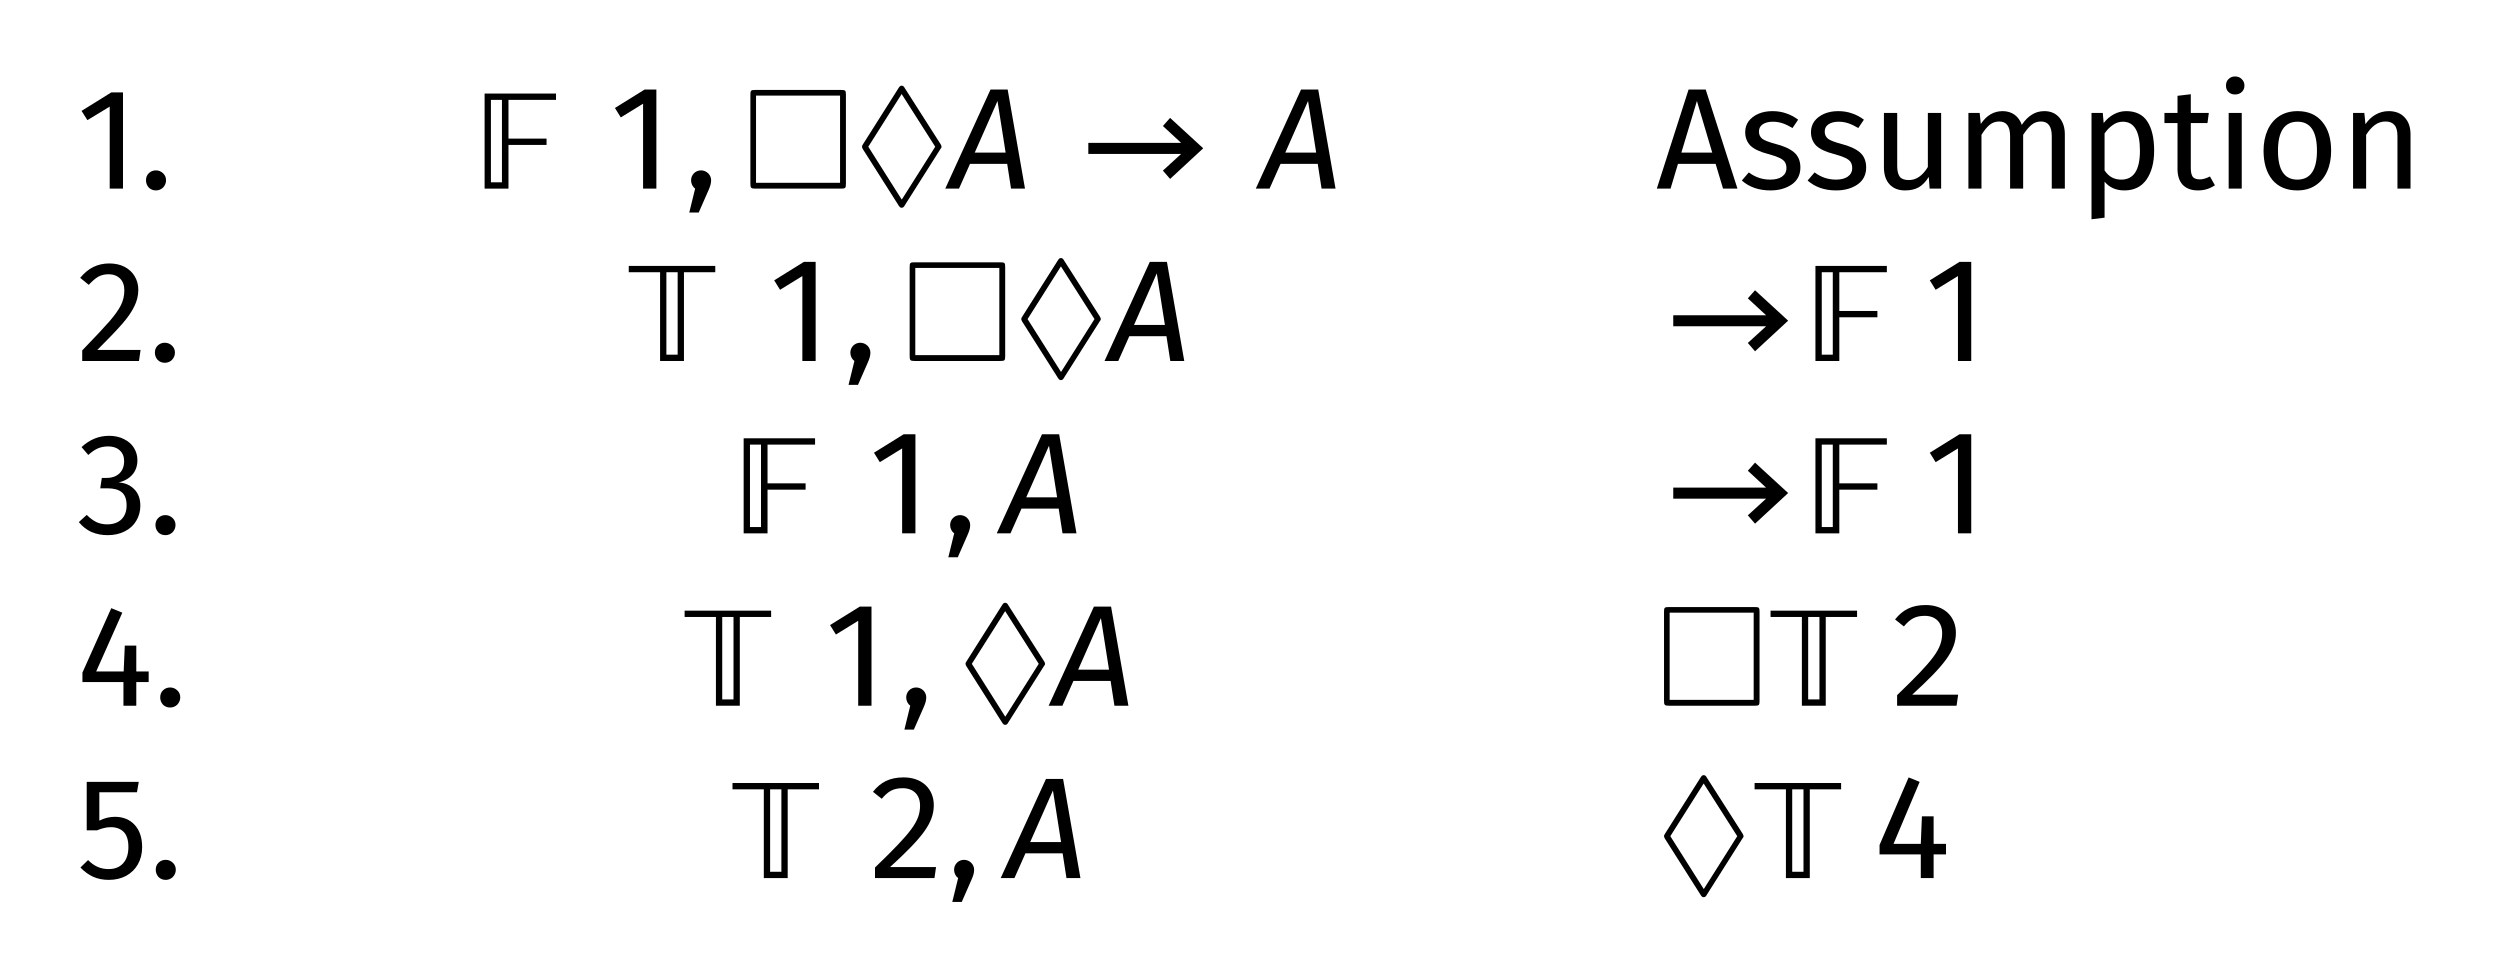
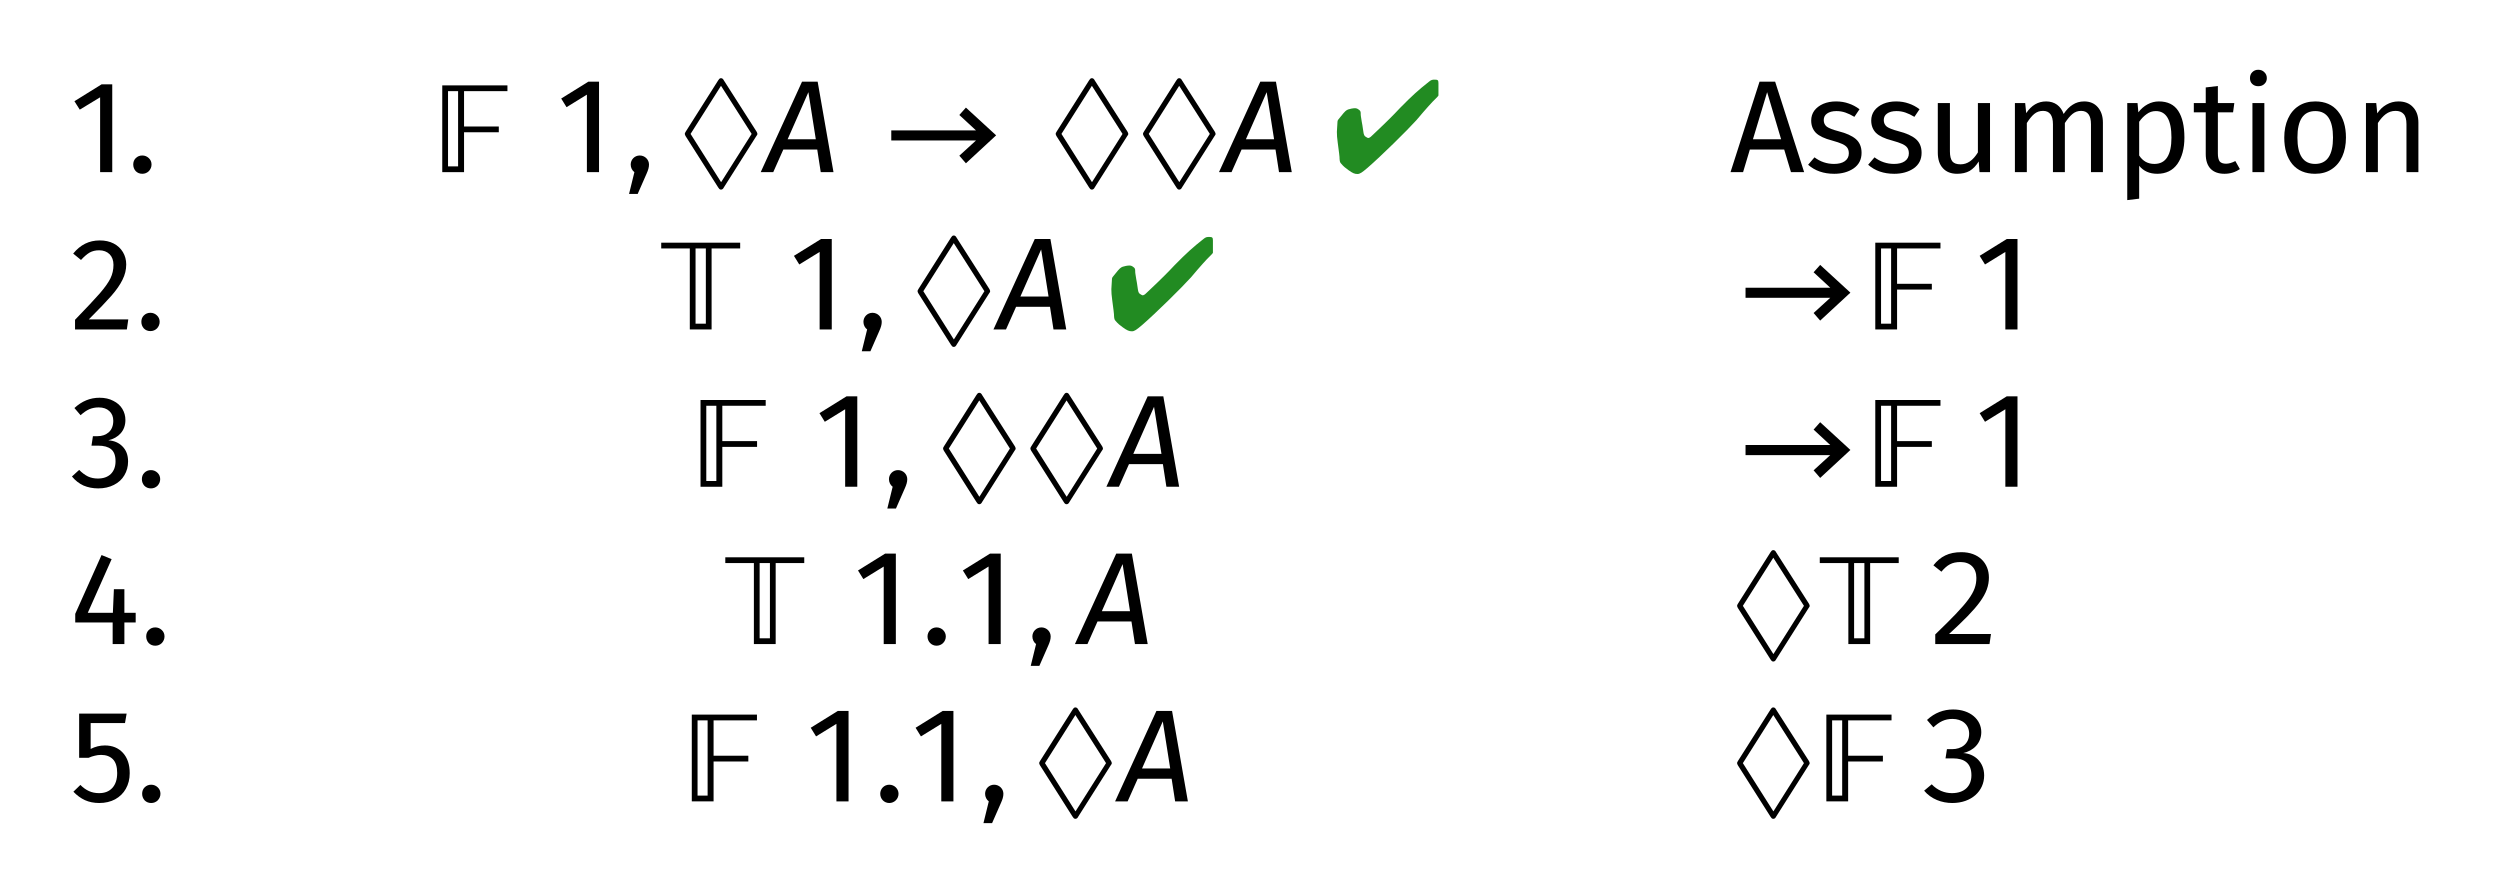
- <svg xmlns="http://www.w3.org/2000/svg" xmlns:xlink="http://www.w3.org/1999/xlink" viewBox="0 0 173.4 67.87">
+ <svg xmlns="http://www.w3.org/2000/svg" xmlns:xlink="http://www.w3.org/1999/xlink" viewBox="0 0 190 67.87">
  <defs>
    <g>
      <g id="glyph-0-0">
        <path d="M 3.219 -6.672 L 3.219 0 L 2.297 0 L 2.297 -5.688 L 0.75 -4.75 L 0.344 -5.391 L 2.406 -6.672 Z M 3.219 -6.672 " />
      </g>
      <g id="glyph-0-1">
        <path d="M 1.188 -1.266 C 1.383 -1.266 1.551 -1.195 1.688 -1.062 C 1.82 -0.938 1.891 -0.773 1.891 -0.578 C 1.891 -0.391 1.82 -0.223 1.688 -0.078 C 1.551 0.055 1.383 0.125 1.188 0.125 C 0.988 0.125 0.82 0.055 0.688 -0.078 C 0.562 -0.223 0.5 -0.391 0.5 -0.578 C 0.5 -0.773 0.562 -0.938 0.688 -1.062 C 0.82 -1.195 0.988 -1.266 1.188 -1.266 Z M 1.188 -1.266 " />
      </g>
      <g id="glyph-0-2">
        <path d="M 2.266 -6.766 C 2.672 -6.766 3.023 -6.688 3.328 -6.531 C 3.629 -6.375 3.863 -6.156 4.031 -5.875 C 4.195 -5.602 4.281 -5.289 4.281 -4.938 C 4.281 -4.539 4.188 -4.156 4 -3.781 C 3.82 -3.406 3.539 -3 3.156 -2.562 C 2.781 -2.133 2.207 -1.535 1.438 -0.766 L 4.438 -0.766 L 4.328 0 L 0.391 0 L 0.391 -0.734 C 1.273 -1.648 1.906 -2.32 2.281 -2.75 C 2.656 -3.188 2.922 -3.562 3.078 -3.875 C 3.234 -4.195 3.312 -4.539 3.312 -4.906 C 3.312 -5.25 3.211 -5.52 3.016 -5.719 C 2.816 -5.914 2.551 -6.016 2.219 -6.016 C 1.945 -6.016 1.707 -5.957 1.5 -5.844 C 1.301 -5.727 1.082 -5.539 0.844 -5.281 L 0.25 -5.766 C 0.52 -6.098 0.82 -6.348 1.156 -6.516 C 1.488 -6.68 1.859 -6.766 2.266 -6.766 Z M 2.266 -6.766 " />
      </g>
      <g id="glyph-0-3">
        <path d="M 2.25 -6.766 C 2.656 -6.766 3.004 -6.688 3.297 -6.531 C 3.598 -6.383 3.828 -6.18 3.984 -5.922 C 4.141 -5.66 4.219 -5.379 4.219 -5.078 C 4.219 -4.672 4.098 -4.332 3.859 -4.062 C 3.629 -3.801 3.316 -3.625 2.922 -3.531 C 3.367 -3.5 3.727 -3.344 4 -3.062 C 4.281 -2.781 4.422 -2.398 4.422 -1.922 C 4.422 -1.535 4.328 -1.188 4.141 -0.875 C 3.961 -0.562 3.695 -0.316 3.344 -0.141 C 3 0.035 2.602 0.125 2.156 0.125 C 1.75 0.125 1.375 0.051 1.031 -0.094 C 0.695 -0.25 0.406 -0.477 0.156 -0.781 L 0.703 -1.281 C 0.922 -1.062 1.145 -0.895 1.375 -0.781 C 1.602 -0.676 1.852 -0.625 2.125 -0.625 C 2.539 -0.625 2.867 -0.738 3.109 -0.969 C 3.348 -1.207 3.469 -1.531 3.469 -1.938 C 3.469 -2.375 3.352 -2.68 3.125 -2.859 C 2.906 -3.035 2.578 -3.125 2.141 -3.125 L 1.641 -3.125 L 1.75 -3.844 L 2.094 -3.844 C 2.438 -3.844 2.723 -3.941 2.953 -4.141 C 3.18 -4.348 3.297 -4.641 3.297 -5.016 C 3.297 -5.328 3.195 -5.57 3 -5.75 C 2.801 -5.938 2.531 -6.031 2.188 -6.031 C 1.926 -6.031 1.688 -5.984 1.469 -5.891 C 1.258 -5.797 1.039 -5.645 0.812 -5.438 L 0.344 -5.984 C 0.906 -6.504 1.539 -6.766 2.25 -6.766 Z M 2.25 -6.766 " />
      </g>
      <g id="glyph-0-4">
        <path d="M 5 -2.375 L 5 -1.641 L 4.141 -1.641 L 4.141 0 L 3.25 0 L 3.25 -1.641 L 0.406 -1.641 L 0.406 -2.297 L 2.406 -6.766 L 3.172 -6.453 L 1.359 -2.375 L 3.266 -2.375 L 3.344 -4.172 L 4.141 -4.172 L 4.141 -2.375 Z M 5 -2.375 " />
      </g>
      <g id="glyph-0-5">
        <path d="M 4.188 -5.953 L 1.578 -5.953 L 1.578 -3.984 C 1.922 -4.16 2.281 -4.25 2.656 -4.25 C 3.227 -4.25 3.688 -4.062 4.031 -3.688 C 4.375 -3.312 4.547 -2.797 4.547 -2.141 C 4.547 -1.691 4.445 -1.297 4.25 -0.953 C 4.062 -0.617 3.789 -0.352 3.438 -0.156 C 3.094 0.027 2.691 0.125 2.234 0.125 C 1.828 0.125 1.461 0.051 1.141 -0.094 C 0.828 -0.238 0.535 -0.453 0.266 -0.734 L 0.797 -1.25 C 1.004 -1.039 1.223 -0.883 1.453 -0.781 C 1.68 -0.676 1.938 -0.625 2.219 -0.625 C 2.645 -0.625 2.977 -0.754 3.219 -1.016 C 3.469 -1.285 3.594 -1.664 3.594 -2.156 C 3.594 -2.633 3.484 -2.984 3.266 -3.203 C 3.047 -3.422 2.75 -3.531 2.375 -3.531 C 2.195 -3.531 2.035 -3.508 1.891 -3.469 C 1.742 -3.438 1.586 -3.383 1.422 -3.312 L 0.703 -3.312 L 0.703 -6.672 L 4.312 -6.672 Z M 4.188 -5.953 " />
      </g>
      <g id="glyph-0-6">
        <path d="M 4.656 0 L 4.141 -1.719 L 1.531 -1.719 L 1.016 0 L 0.062 0 L 2.266 -6.875 L 3.453 -6.875 L 5.656 0 Z M 1.766 -2.5 L 3.906 -2.5 L 2.844 -6.078 Z M 1.766 -2.5 " />
      </g>
      <g id="glyph-0-7">
        <path d="M 2.375 -5.375 C 2.727 -5.375 3.047 -5.32 3.328 -5.219 C 3.617 -5.125 3.895 -4.977 4.156 -4.781 L 3.766 -4.203 C 3.523 -4.348 3.297 -4.457 3.078 -4.531 C 2.867 -4.602 2.645 -4.641 2.406 -4.641 C 2.102 -4.641 1.863 -4.578 1.688 -4.453 C 1.52 -4.336 1.438 -4.172 1.438 -3.953 C 1.438 -3.742 1.516 -3.578 1.672 -3.453 C 1.836 -3.336 2.133 -3.223 2.562 -3.109 C 3.145 -2.961 3.582 -2.766 3.875 -2.516 C 4.164 -2.266 4.312 -1.914 4.312 -1.469 C 4.312 -0.957 4.109 -0.562 3.703 -0.281 C 3.297 -0.008 2.805 0.125 2.234 0.125 C 1.43 0.125 0.77 -0.102 0.25 -0.562 L 0.734 -1.125 C 1.18 -0.789 1.676 -0.625 2.219 -0.625 C 2.562 -0.625 2.832 -0.691 3.031 -0.828 C 3.238 -0.973 3.344 -1.172 3.344 -1.422 C 3.344 -1.598 3.305 -1.738 3.234 -1.844 C 3.16 -1.957 3.031 -2.055 2.844 -2.141 C 2.664 -2.223 2.406 -2.312 2.062 -2.406 C 1.5 -2.551 1.094 -2.742 0.844 -2.984 C 0.602 -3.234 0.484 -3.547 0.484 -3.922 C 0.484 -4.203 0.562 -4.453 0.719 -4.672 C 0.883 -4.891 1.109 -5.062 1.391 -5.188 C 1.68 -5.312 2.008 -5.375 2.375 -5.375 Z M 2.375 -5.375 " />
      </g>
      <g id="glyph-0-8">
        <path d="M 4.859 0 L 4.062 0 L 4 -0.812 C 3.801 -0.488 3.57 -0.25 3.312 -0.094 C 3.051 0.051 2.734 0.125 2.359 0.125 C 1.898 0.125 1.539 -0.016 1.281 -0.297 C 1.02 -0.578 0.891 -0.973 0.891 -1.484 L 0.891 -5.25 L 1.812 -5.25 L 1.812 -1.578 C 1.812 -1.223 1.875 -0.969 2 -0.812 C 2.125 -0.664 2.332 -0.594 2.625 -0.594 C 3.133 -0.594 3.57 -0.895 3.938 -1.5 L 3.938 -5.25 L 4.859 -5.25 Z M 4.859 0 " />
      </g>
      <g id="glyph-0-9">
        <path d="M 6.219 -5.375 C 6.656 -5.375 7 -5.227 7.25 -4.938 C 7.508 -4.645 7.641 -4.254 7.641 -3.766 L 7.641 0 L 6.734 0 L 6.734 -3.641 C 6.734 -4.316 6.484 -4.656 5.984 -4.656 C 5.734 -4.656 5.516 -4.578 5.328 -4.422 C 5.148 -4.273 4.957 -4.047 4.75 -3.734 L 4.75 0 L 3.844 0 L 3.844 -3.641 C 3.844 -4.316 3.594 -4.656 3.094 -4.656 C 2.832 -4.656 2.609 -4.578 2.422 -4.422 C 2.242 -4.273 2.055 -4.047 1.859 -3.734 L 1.859 0 L 0.953 0 L 0.953 -5.25 L 1.734 -5.25 L 1.812 -4.484 C 2.207 -5.078 2.711 -5.375 3.328 -5.375 C 3.648 -5.375 3.926 -5.289 4.156 -5.125 C 4.383 -4.957 4.551 -4.723 4.656 -4.422 C 4.863 -4.734 5.094 -4.969 5.344 -5.125 C 5.594 -5.289 5.883 -5.375 6.219 -5.375 Z M 6.219 -5.375 " />
      </g>
      <g id="glyph-0-10">
        <path d="M 3.359 -5.375 C 4.023 -5.375 4.516 -5.133 4.828 -4.656 C 5.141 -4.176 5.297 -3.5 5.297 -2.625 C 5.297 -1.801 5.117 -1.133 4.766 -0.625 C 4.41 -0.125 3.898 0.125 3.234 0.125 C 2.648 0.125 2.191 -0.078 1.859 -0.484 L 1.859 2.016 L 0.953 2.125 L 0.953 -5.25 L 1.734 -5.25 L 1.797 -4.547 C 1.992 -4.805 2.227 -5.008 2.5 -5.156 C 2.77 -5.301 3.055 -5.375 3.359 -5.375 Z M 3.016 -0.625 C 3.879 -0.625 4.312 -1.289 4.312 -2.625 C 4.312 -3.969 3.914 -4.641 3.125 -4.641 C 2.863 -4.641 2.629 -4.562 2.422 -4.406 C 2.211 -4.258 2.023 -4.066 1.859 -3.828 L 1.859 -1.266 C 1.992 -1.055 2.16 -0.895 2.359 -0.781 C 2.555 -0.676 2.773 -0.625 3.016 -0.625 Z M 3.016 -0.625 " />
      </g>
      <g id="glyph-0-11">
        <path d="M 3.594 -0.234 C 3.25 0.004 2.859 0.125 2.422 0.125 C 1.973 0.125 1.625 0 1.375 -0.25 C 1.125 -0.508 1 -0.883 1 -1.375 L 1 -4.547 L 0.094 -4.547 L 0.094 -5.25 L 1 -5.25 L 1 -6.438 L 1.922 -6.547 L 1.922 -5.25 L 3.172 -5.25 L 3.078 -4.547 L 1.922 -4.547 L 1.922 -1.422 C 1.922 -1.141 1.969 -0.938 2.062 -0.812 C 2.164 -0.695 2.328 -0.641 2.547 -0.641 C 2.754 -0.641 2.988 -0.707 3.25 -0.844 Z M 3.594 -0.234 " />
      </g>
      <g id="glyph-0-12">
        <path d="M 1.859 -5.25 L 1.859 0 L 0.953 0 L 0.953 -5.25 Z M 1.391 -7.781 C 1.586 -7.781 1.742 -7.719 1.859 -7.594 C 1.984 -7.477 2.047 -7.328 2.047 -7.141 C 2.047 -6.961 1.984 -6.816 1.859 -6.703 C 1.742 -6.586 1.586 -6.531 1.391 -6.531 C 1.211 -6.531 1.062 -6.586 0.938 -6.703 C 0.82 -6.816 0.766 -6.961 0.766 -7.141 C 0.766 -7.328 0.82 -7.477 0.938 -7.594 C 1.062 -7.719 1.211 -7.781 1.391 -7.781 Z M 1.391 -7.781 " />
      </g>
      <g id="glyph-0-13">
        <path d="M 2.922 -5.375 C 3.66 -5.375 4.234 -5.125 4.641 -4.625 C 5.047 -4.133 5.25 -3.469 5.25 -2.625 C 5.25 -2.082 5.156 -1.602 4.969 -1.188 C 4.781 -0.77 4.508 -0.445 4.156 -0.219 C 3.812 0.008 3.395 0.125 2.906 0.125 C 2.164 0.125 1.586 -0.117 1.172 -0.609 C 0.766 -1.109 0.562 -1.781 0.562 -2.625 C 0.562 -3.164 0.656 -3.645 0.844 -4.062 C 1.031 -4.477 1.301 -4.801 1.656 -5.031 C 2.008 -5.258 2.43 -5.375 2.922 -5.375 Z M 2.922 -4.641 C 2.016 -4.641 1.562 -3.969 1.562 -2.625 C 1.562 -1.289 2.008 -0.625 2.906 -0.625 C 3.812 -0.625 4.266 -1.289 4.266 -2.625 C 4.266 -3.969 3.816 -4.641 2.922 -4.641 Z M 2.922 -4.641 " />
      </g>
      <g id="glyph-0-14">
        <path d="M 3.422 -5.375 C 3.898 -5.375 4.27 -5.227 4.531 -4.938 C 4.801 -4.656 4.938 -4.266 4.938 -3.766 L 4.938 0 L 4.031 0 L 4.031 -3.641 C 4.031 -4.016 3.957 -4.273 3.812 -4.422 C 3.676 -4.578 3.473 -4.656 3.203 -4.656 C 2.922 -4.656 2.672 -4.57 2.453 -4.406 C 2.242 -4.25 2.047 -4.023 1.859 -3.734 L 1.859 0 L 0.953 0 L 0.953 -5.25 L 1.734 -5.25 L 1.812 -4.469 C 2 -4.75 2.227 -4.969 2.5 -5.125 C 2.781 -5.289 3.086 -5.375 3.422 -5.375 Z M 3.422 -5.375 " />
      </g>
      <g id="glyph-1-0">
        <path d="M 5.656 -6.156 L 5.656 -6.594 L 0.703 -6.594 L 0.703 0 L 2.359 0 L 2.359 -3.031 L 5 -3.031 L 5 -3.469 L 2.359 -3.469 L 2.359 -6.156 Z M 1.906 -0.438 L 1.141 -0.438 L 1.141 -6.156 L 1.906 -6.156 Z M 1.906 -0.438 " />
      </g>
      <g id="glyph-1-1">
        <path d="M 6.203 -6.156 L 6.203 -6.594 L 0.203 -6.594 L 0.203 -6.156 L 2.375 -6.156 L 2.375 0 L 4.031 0 L 4.031 -6.156 Z M 3.594 -0.438 L 2.812 -0.438 L 2.812 -6.156 L 3.594 -6.156 Z M 3.594 -0.438 " />
      </g>
      <g id="glyph-2-0">
        <path d="M 2.75 0 L 3.672 0 L 3.672 -6.875 L 2.859 -6.875 L 0.797 -5.594 L 1.203 -4.938 L 2.75 -5.891 Z M 2.75 0 " />
      </g>
      <g id="glyph-2-1">
        <path d="M 1.188 -1.266 C 0.797 -1.266 0.5 -0.953 0.5 -0.578 C 0.5 -0.344 0.609 -0.125 0.781 0 L 0.375 1.656 L 1.031 1.656 L 1.703 0.125 C 1.828 -0.156 1.891 -0.359 1.891 -0.578 C 1.891 -0.953 1.578 -1.266 1.188 -1.266 Z M 1.188 -1.266 " />
      </g>
      <g id="glyph-2-2">
        <path d="M 4.25 0 L 5.219 0 L 4.016 -6.875 L 2.828 -6.875 L -0.312 0 L 0.641 0 L 1.406 -1.719 L 3.984 -1.719 Z M 1.734 -2.5 L 3.312 -6.078 L 3.875 -2.5 Z M 1.734 -2.5 " />
      </g>
      <g id="glyph-2-3">
        <path d="M 1.203 -2.406 L 7.641 -2.406 L 6.375 -1.25 L 6.875 -0.672 L 9.172 -2.797 L 6.875 -4.906 L 6.375 -4.344 L 7.641 -3.172 L 1.203 -3.172 Z M 1.203 -2.406 " />
      </g>
      <g id="glyph-2-4">
+         <path d="M 1.188 -1.266 C 0.797 -1.266 0.5 -0.953 0.5 -0.578 C 0.5 -0.188 0.797 0.125 1.188 0.125 C 1.578 0.125 1.891 -0.188 1.891 -0.578 C 1.891 -0.953 1.578 -1.266 1.188 -1.266 Z M 1.188 -1.266 " />
+       </g>
+       <g id="glyph-2-5">
        <path d="M 2.578 -6.984 C 1.625 -6.984 0.984 -6.656 0.453 -5.984 L 1.062 -5.5 C 1.5 -6.016 1.859 -6.234 2.516 -6.234 C 3.266 -6.234 3.719 -5.766 3.719 -5.031 C 3.719 -3.938 3.141 -3.188 0.594 -0.734 L 0.594 0 L 4.719 0 L 4.828 -0.766 L 1.641 -0.766 C 3.875 -2.812 4.672 -3.812 4.672 -5.062 C 4.672 -6.156 3.891 -6.984 2.578 -6.984 Z M 2.578 -6.984 " />
      </g>
-       <g id="glyph-2-5">
-         <path d="M 5.094 -2.375 L 4.234 -2.375 L 4.234 -4.281 L 3.422 -4.281 L 3.344 -2.375 L 1.453 -2.375 L 3.266 -6.672 L 2.5 -6.984 L 0.484 -2.297 L 0.484 -1.641 L 3.344 -1.641 L 3.344 0 L 4.234 0 L 4.234 -1.641 L 5.094 -1.641 Z M 5.094 -2.375 " />
+       <g id="glyph-2-6">
+         <path d="M 2.5 -6.984 C 1.781 -6.984 1.094 -6.734 0.516 -6.188 L 1 -5.625 C 1.453 -6.047 1.859 -6.266 2.453 -6.266 C 3.156 -6.266 3.719 -5.859 3.719 -5.141 C 3.719 -4.344 3.094 -3.969 2.438 -3.969 L 2.031 -3.969 L 1.922 -3.266 L 2.5 -3.266 C 3.312 -3.266 3.891 -2.938 3.891 -1.984 C 3.891 -1.141 3.344 -0.625 2.406 -0.625 C 1.859 -0.625 1.297 -0.844 0.875 -1.297 L 0.297 -0.812 C 0.828 -0.172 1.641 0.125 2.438 0.125 C 3.891 0.125 4.859 -0.781 4.859 -1.969 C 4.859 -3.016 4.094 -3.625 3.266 -3.672 C 4.031 -3.844 4.641 -4.406 4.641 -5.266 C 4.641 -6.203 3.812 -6.984 2.5 -6.984 Z M 2.5 -6.984 " />
      </g>
      <g id="glyph-3-0">
-         <path d="M 7.188 -6.5 C 7.188 -6.812 7.156 -6.844 6.844 -6.844 L 0.906 -6.844 C 0.594 -6.844 0.562 -6.812 0.562 -6.5 L 0.562 -0.359 C 0.562 -0.047 0.594 0 0.922 0 L 6.828 0 C 7.156 0 7.188 -0.031 7.188 -0.344 Z M 0.953 -6.453 L 6.781 -6.453 L 6.781 -0.406 L 0.953 -0.406 Z M 0.953 -6.453 " />
-       </g>
-       <g id="glyph-3-1">
        <path d="M 5.984 -2.719 C 6.078 -2.844 6.078 -2.859 6.078 -2.906 C 6.078 -2.969 6.016 -3.078 6.016 -3.078 L 3.531 -6.969 C 3.484 -7.062 3.422 -7.141 3.312 -7.141 C 3.203 -7.141 3.156 -7.062 3.094 -6.969 L 0.641 -3.094 C 0.562 -2.969 0.562 -2.953 0.562 -2.906 C 0.562 -2.844 0.625 -2.734 0.625 -2.734 L 3.094 1.156 C 3.156 1.25 3.203 1.328 3.312 1.328 C 3.422 1.328 3.484 1.25 3.531 1.156 Z M 1 -2.906 L 3.312 -6.562 L 5.641 -2.906 L 3.328 0.75 L 3.312 0.75 Z M 1 -2.906 " />
+       </g>
+       <g id="glyph-4-0">
+         <path d="M 8.078 -6.766 C 8.078 -6.984 8.031 -7.031 7.797 -7.031 C 7.609 -7.031 7.531 -7.016 7.359 -6.875 C 6.547 -6.234 6.078 -5.812 5.172 -4.891 C 4.562 -4.234 4.109 -3.812 3.906 -3.609 C 3.375 -3.094 3.062 -2.812 2.969 -2.719 C 2.891 -2.641 2.797 -2.594 2.734 -2.594 C 2.719 -2.594 2.641 -2.625 2.578 -2.672 C 2.453 -2.734 2.406 -2.828 2.375 -3.047 C 2.328 -3.453 2.266 -3.719 2.25 -3.828 C 2.203 -4.109 2.156 -4.406 2.172 -4.422 C 2.172 -4.625 2.141 -4.672 2 -4.766 C 1.922 -4.828 1.828 -4.859 1.734 -4.859 C 1.594 -4.859 1.344 -4.812 1.219 -4.766 C 1.062 -4.703 0.984 -4.641 0.672 -4.25 C 0.422 -3.953 0.422 -3.953 0.406 -3.844 C 0.406 -3.75 0.359 -3.156 0.359 -3.062 C 0.359 -2.828 0.375 -2.578 0.422 -2.25 C 0.5 -1.688 0.578 -1.062 0.562 -1.031 C 0.578 -0.797 0.594 -0.734 0.703 -0.625 C 0.844 -0.453 1.031 -0.297 1.234 -0.156 C 1.562 0.078 1.703 0.141 1.922 0.141 C 2.109 0.141 2.266 0.031 2.688 -0.328 C 3.703 -1.203 5.719 -3.188 6.406 -3.953 C 7.141 -4.828 7.656 -5.391 7.812 -5.531 C 7.969 -5.688 8.062 -5.781 8.078 -5.828 Z M 8.078 -6.766 " />
      </g>
    </g>
  </defs>
  <g fill="rgb(0%, 0%, 0%)" fill-opacity="1">
    <use xlink:href="#glyph-0-0" x="5.312" y="13.083" />
    <use xlink:href="#glyph-0-1" x="9.626" y="13.083" />
  </g>
  <g fill="rgb(0%, 0%, 0%)" fill-opacity="1">
    <use xlink:href="#glyph-0-2" x="5.312" y="25.038" />
    <use xlink:href="#glyph-0-1" x="10.243" y="25.038" />
  </g>
  <g fill="rgb(0%, 0%, 0%)" fill-opacity="1">
    <use xlink:href="#glyph-0-3" x="5.312" y="36.994" />
    <use xlink:href="#glyph-0-1" x="10.283" y="36.994" />
  </g>
  <g fill="rgb(0%, 0%, 0%)" fill-opacity="1">
    <use xlink:href="#glyph-0-4" x="5.312" y="48.949" />
    <use xlink:href="#glyph-0-1" x="10.612" y="48.949" />
  </g>
  <g fill="rgb(0%, 0%, 0%)" fill-opacity="1">
    <use xlink:href="#glyph-0-5" x="5.312" y="60.904" />
    <use xlink:href="#glyph-0-1" x="10.303" y="60.904" />
  </g>
  <g fill="rgb(0%, 0%, 0%)" fill-opacity="1">
    <use xlink:href="#glyph-1-0" x="32.909" y="13.083" />
  </g>
  <g fill="rgb(0%, 0%, 0%)" fill-opacity="1">
    <use xlink:href="#glyph-2-0" x="41.854" y="13.083" />
    <use xlink:href="#glyph-2-1" x="47.433" y="13.083" />
  </g>
  <g fill="rgb(0%, 0%, 0%)" fill-opacity="1">
-     <use xlink:href="#glyph-3-0" x="51.485" y="13.083" />
-     <use xlink:href="#glyph-3-1" x="59.226" y="13.083" />
-   </g>
-   <g fill="rgb(0%, 0%, 0%)" fill-opacity="1">
-     <use xlink:href="#glyph-2-2" x="65.875" y="13.083" />
-   </g>
-   <g fill="rgb(0%, 0%, 0%)" fill-opacity="1">
-     <use xlink:href="#glyph-2-3" x="74.283" y="13.083" />
-   </g>
-   <g fill="rgb(0%, 0%, 0%)" fill-opacity="1">
-     <use xlink:href="#glyph-2-2" x="87.414" y="13.083" />
-   </g>
-   <g fill="rgb(0%, 0%, 0%)" fill-opacity="1">
-     <use xlink:href="#glyph-1-1" x="43.408" y="25.038" />
-   </g>
-   <g fill="rgb(0%, 0%, 0%)" fill-opacity="1">
-     <use xlink:href="#glyph-2-0" x="52.901" y="25.038" />
-     <use xlink:href="#glyph-2-1" x="58.48" y="25.038" />
-   </g>
-   <g fill="rgb(0%, 0%, 0%)" fill-opacity="1">
-     <use xlink:href="#glyph-3-0" x="62.532" y="25.038" />
-     <use xlink:href="#glyph-3-1" x="70.273" y="25.038" />
-   </g>
-   <g fill="rgb(0%, 0%, 0%)" fill-opacity="1">
-     <use xlink:href="#glyph-2-2" x="76.922" y="25.038" />
-   </g>
-   <g fill="rgb(0%, 0%, 0%)" fill-opacity="1">
-     <use xlink:href="#glyph-1-0" x="50.877" y="36.994" />
-   </g>
-   <g fill="rgb(0%, 0%, 0%)" fill-opacity="1">
-     <use xlink:href="#glyph-2-0" x="59.822" y="36.994" />
-     <use xlink:href="#glyph-2-1" x="65.401" y="36.994" />
-   </g>
-   <g fill="rgb(0%, 0%, 0%)" fill-opacity="1">
-     <use xlink:href="#glyph-2-2" x="69.446" y="36.994" />
-   </g>
-   <g fill="rgb(0%, 0%, 0%)" fill-opacity="1">
-     <use xlink:href="#glyph-1-1" x="47.282" y="48.949" />
-   </g>
-   <g fill="rgb(0%, 0%, 0%)" fill-opacity="1">
-     <use xlink:href="#glyph-2-0" x="56.775" y="48.949" />
-     <use xlink:href="#glyph-2-1" x="62.354" y="48.949" />
-   </g>
-   <g fill="rgb(0%, 0%, 0%)" fill-opacity="1">
-     <use xlink:href="#glyph-3-1" x="66.406" y="48.949" />
-   </g>
-   <g fill="rgb(0%, 0%, 0%)" fill-opacity="1">
-     <use xlink:href="#glyph-2-2" x="73.047" y="48.949" />
-   </g>
-   <g fill="rgb(0%, 0%, 0%)" fill-opacity="1">
-     <use xlink:href="#glyph-1-1" x="50.603" y="60.904" />
-   </g>
-   <g fill="rgb(0%, 0%, 0%)" fill-opacity="1">
-     <use xlink:href="#glyph-2-4" x="60.096" y="60.904" />
-     <use xlink:href="#glyph-2-1" x="65.675" y="60.904" />
-   </g>
-   <g fill="rgb(0%, 0%, 0%)" fill-opacity="1">
-     <use xlink:href="#glyph-2-2" x="69.72" y="60.904" />
-   </g>
-   <g fill="rgb(0%, 0%, 0%)" fill-opacity="1">
-     <use xlink:href="#glyph-0-6" x="114.854" y="13.083" />
-     <use xlink:href="#glyph-0-7" x="120.563" y="13.083" />
-   </g>
-   <g fill="rgb(0%, 0%, 0%)" fill-opacity="1">
-     <use xlink:href="#glyph-0-7" x="125.125" y="13.083" />
-     <use xlink:href="#glyph-0-8" x="129.778" y="13.083" />
-     <use xlink:href="#glyph-0-9" x="135.576" y="13.083" />
-     <use xlink:href="#glyph-0-10" x="144.114" y="13.083" />
-     <use xlink:href="#glyph-0-11" x="150.032" y="13.083" />
-     <use xlink:href="#glyph-0-12" x="153.628" y="13.083" />
-     <use xlink:href="#glyph-0-13" x="156.438" y="13.083" />
-     <use xlink:href="#glyph-0-14" x="162.256" y="13.083" />
-   </g>
-   <g fill="rgb(0%, 0%, 0%)" fill-opacity="1">
-     <use xlink:href="#glyph-2-3" x="114.854" y="25.038" />
-   </g>
-   <g fill="rgb(0%, 0%, 0%)" fill-opacity="1">
-     <use xlink:href="#glyph-1-0" x="125.216" y="25.038" />
-   </g>
-   <g fill="rgb(0%, 0%, 0%)" fill-opacity="1">
-     <use xlink:href="#glyph-2-0" x="133.053" y="25.038" />
-   </g>
-   <g fill="rgb(0%, 0%, 0%)" fill-opacity="1">
-     <use xlink:href="#glyph-2-3" x="114.854" y="36.994" />
-   </g>
-   <g fill="rgb(0%, 0%, 0%)" fill-opacity="1">
-     <use xlink:href="#glyph-1-0" x="125.216" y="36.994" />
-   </g>
-   <g fill="rgb(0%, 0%, 0%)" fill-opacity="1">
-     <use xlink:href="#glyph-2-0" x="133.053" y="36.994" />
-   </g>
-   <g fill="rgb(0%, 0%, 0%)" fill-opacity="1">
-     <use xlink:href="#glyph-3-0" x="114.854" y="48.949" />
-   </g>
-   <g fill="rgb(0%, 0%, 0%)" fill-opacity="1">
-     <use xlink:href="#glyph-1-1" x="122.603" y="48.949" />
-   </g>
-   <g fill="rgb(0%, 0%, 0%)" fill-opacity="1">
-     <use xlink:href="#glyph-2-4" x="130.989" y="48.949" />
-   </g>
-   <g fill="rgb(0%, 0%, 0%)" fill-opacity="1">
-     <use xlink:href="#glyph-3-1" x="114.854" y="60.904" />
-   </g>
-   <g fill="rgb(0%, 0%, 0%)" fill-opacity="1">
-     <use xlink:href="#glyph-1-1" x="121.496" y="60.904" />
-   </g>
-   <g fill="rgb(0%, 0%, 0%)" fill-opacity="1">
-     <use xlink:href="#glyph-2-5" x="129.882" y="60.904" />
+     <use xlink:href="#glyph-3-0" x="51.484" y="13.083" />
+   </g>
+   <g fill="rgb(0%, 0%, 0%)" fill-opacity="1">
+     <use xlink:href="#glyph-2-2" x="58.126" y="13.083" />
+   </g>
+   <g fill="rgb(0%, 0%, 0%)" fill-opacity="1">
+     <use xlink:href="#glyph-2-3" x="66.534" y="13.083" />
+   </g>
+   <g fill="rgb(0%, 0%, 0%)" fill-opacity="1">
+     <use xlink:href="#glyph-3-0" x="79.671" y="13.083" />
+     <use xlink:href="#glyph-3-0" x="86.306" y="13.083" />
+   </g>
+   <g fill="rgb(0%, 0%, 0%)" fill-opacity="1">
+     <use xlink:href="#glyph-2-2" x="92.955" y="13.083" />
+   </g>
+   <g fill="rgb(13.199%, 54.5%, 13.199%)" fill-opacity="1">
+     <use xlink:href="#glyph-4-0" x="101.244" y="13.083" />
+   </g>
+   <g fill="rgb(0%, 0%, 0%)" fill-opacity="1">
+     <use xlink:href="#glyph-1-1" x="50.05" y="25.038" />
+   </g>
+   <g fill="rgb(0%, 0%, 0%)" fill-opacity="1">
+     <use xlink:href="#glyph-2-0" x="59.542" y="25.038" />
+     <use xlink:href="#glyph-2-1" x="65.121" y="25.038" />
+   </g>
+   <g fill="rgb(0%, 0%, 0%)" fill-opacity="1">
+     <use xlink:href="#glyph-3-0" x="69.173" y="25.038" />
+   </g>
+   <g fill="rgb(0%, 0%, 0%)" fill-opacity="1">
+     <use xlink:href="#glyph-2-2" x="75.815" y="25.038" />
+   </g>
+   <g fill="rgb(13.199%, 54.5%, 13.199%)" fill-opacity="1">
+     <use xlink:href="#glyph-4-0" x="84.104" y="25.038" />
+   </g>
+   <g fill="rgb(0%, 0%, 0%)" fill-opacity="1">
+     <use xlink:href="#glyph-1-0" x="52.537" y="36.994" />
+   </g>
+   <g fill="rgb(0%, 0%, 0%)" fill-opacity="1">
+     <use xlink:href="#glyph-2-0" x="61.482" y="36.994" />
+     <use xlink:href="#glyph-2-1" x="67.061" y="36.994" />
+   </g>
+   <g fill="rgb(0%, 0%, 0%)" fill-opacity="1">
+     <use xlink:href="#glyph-3-0" x="71.112" y="36.994" />
+     <use xlink:href="#glyph-3-0" x="77.747" y="36.994" />
+   </g>
+   <g fill="rgb(0%, 0%, 0%)" fill-opacity="1">
+     <use xlink:href="#glyph-2-2" x="84.396" y="36.994" />
+   </g>
+   <g fill="rgb(0%, 0%, 0%)" fill-opacity="1">
+     <use xlink:href="#glyph-1-1" x="54.92" y="48.949" />
+   </g>
+   <g fill="rgb(0%, 0%, 0%)" fill-opacity="1">
+     <use xlink:href="#glyph-2-0" x="64.412" y="48.949" />
+     <use xlink:href="#glyph-2-4" x="69.991" y="48.949" />
+     <use xlink:href="#glyph-2-0" x="72.382" y="48.949" />
+     <use xlink:href="#glyph-2-1" x="77.961" y="48.949" />
+   </g>
+   <g fill="rgb(0%, 0%, 0%)" fill-opacity="1">
+     <use xlink:href="#glyph-2-2" x="82.006" y="48.949" />
+   </g>
+   <g fill="rgb(0%, 0%, 0%)" fill-opacity="1">
+     <use xlink:href="#glyph-1-0" x="51.873" y="60.904" />
+   </g>
+   <g fill="rgb(0%, 0%, 0%)" fill-opacity="1">
+     <use xlink:href="#glyph-2-0" x="60.818" y="60.904" />
+     <use xlink:href="#glyph-2-4" x="66.397" y="60.904" />
+     <use xlink:href="#glyph-2-0" x="68.788" y="60.904" />
+     <use xlink:href="#glyph-2-1" x="74.367" y="60.904" />
+   </g>
+   <g fill="rgb(0%, 0%, 0%)" fill-opacity="1">
+     <use xlink:href="#glyph-3-0" x="78.418" y="60.904" />
+   </g>
+   <g fill="rgb(0%, 0%, 0%)" fill-opacity="1">
+     <use xlink:href="#glyph-2-2" x="85.06" y="60.904" />
+   </g>
+   <g fill="rgb(0%, 0%, 0%)" fill-opacity="1">
+     <use xlink:href="#glyph-0-6" x="131.458" y="13.083" />
+     <use xlink:href="#glyph-0-7" x="137.167" y="13.083" />
+   </g>
+   <g fill="rgb(0%, 0%, 0%)" fill-opacity="1">
+     <use xlink:href="#glyph-0-7" x="141.729" y="13.083" />
+     <use xlink:href="#glyph-0-8" x="146.382" y="13.083" />
+     <use xlink:href="#glyph-0-9" x="152.18" y="13.083" />
+     <use xlink:href="#glyph-0-10" x="160.718" y="13.083" />
+     <use xlink:href="#glyph-0-11" x="166.636" y="13.083" />
+     <use xlink:href="#glyph-0-12" x="170.232" y="13.083" />
+     <use xlink:href="#glyph-0-13" x="173.042" y="13.083" />
+     <use xlink:href="#glyph-0-14" x="178.86" y="13.083" />
+   </g>
+   <g fill="rgb(0%, 0%, 0%)" fill-opacity="1">
+     <use xlink:href="#glyph-2-3" x="131.458" y="25.038" />
+   </g>
+   <g fill="rgb(0%, 0%, 0%)" fill-opacity="1">
+     <use xlink:href="#glyph-1-0" x="141.819" y="25.038" />
+   </g>
+   <g fill="rgb(0%, 0%, 0%)" fill-opacity="1">
+     <use xlink:href="#glyph-2-0" x="149.657" y="25.038" />
+   </g>
+   <g fill="rgb(0%, 0%, 0%)" fill-opacity="1">
+     <use xlink:href="#glyph-2-3" x="131.458" y="36.994" />
+   </g>
+   <g fill="rgb(0%, 0%, 0%)" fill-opacity="1">
+     <use xlink:href="#glyph-1-0" x="141.819" y="36.994" />
+   </g>
+   <g fill="rgb(0%, 0%, 0%)" fill-opacity="1">
+     <use xlink:href="#glyph-2-0" x="149.657" y="36.994" />
+   </g>
+   <g fill="rgb(0%, 0%, 0%)" fill-opacity="1">
+     <use xlink:href="#glyph-3-0" x="131.458" y="48.949" />
+   </g>
+   <g fill="rgb(0%, 0%, 0%)" fill-opacity="1">
+     <use xlink:href="#glyph-1-1" x="138.1" y="48.949" />
+   </g>
+   <g fill="rgb(0%, 0%, 0%)" fill-opacity="1">
+     <use xlink:href="#glyph-2-5" x="146.485" y="48.949" />
+   </g>
+   <g fill="rgb(0%, 0%, 0%)" fill-opacity="1">
+     <use xlink:href="#glyph-3-0" x="131.458" y="60.904" />
+   </g>
+   <g fill="rgb(0%, 0%, 0%)" fill-opacity="1">
+     <use xlink:href="#glyph-1-0" x="138.1" y="60.904" />
+   </g>
+   <g fill="rgb(0%, 0%, 0%)" fill-opacity="1">
+     <use xlink:href="#glyph-2-6" x="145.937" y="60.904" />
  </g>
</svg>
